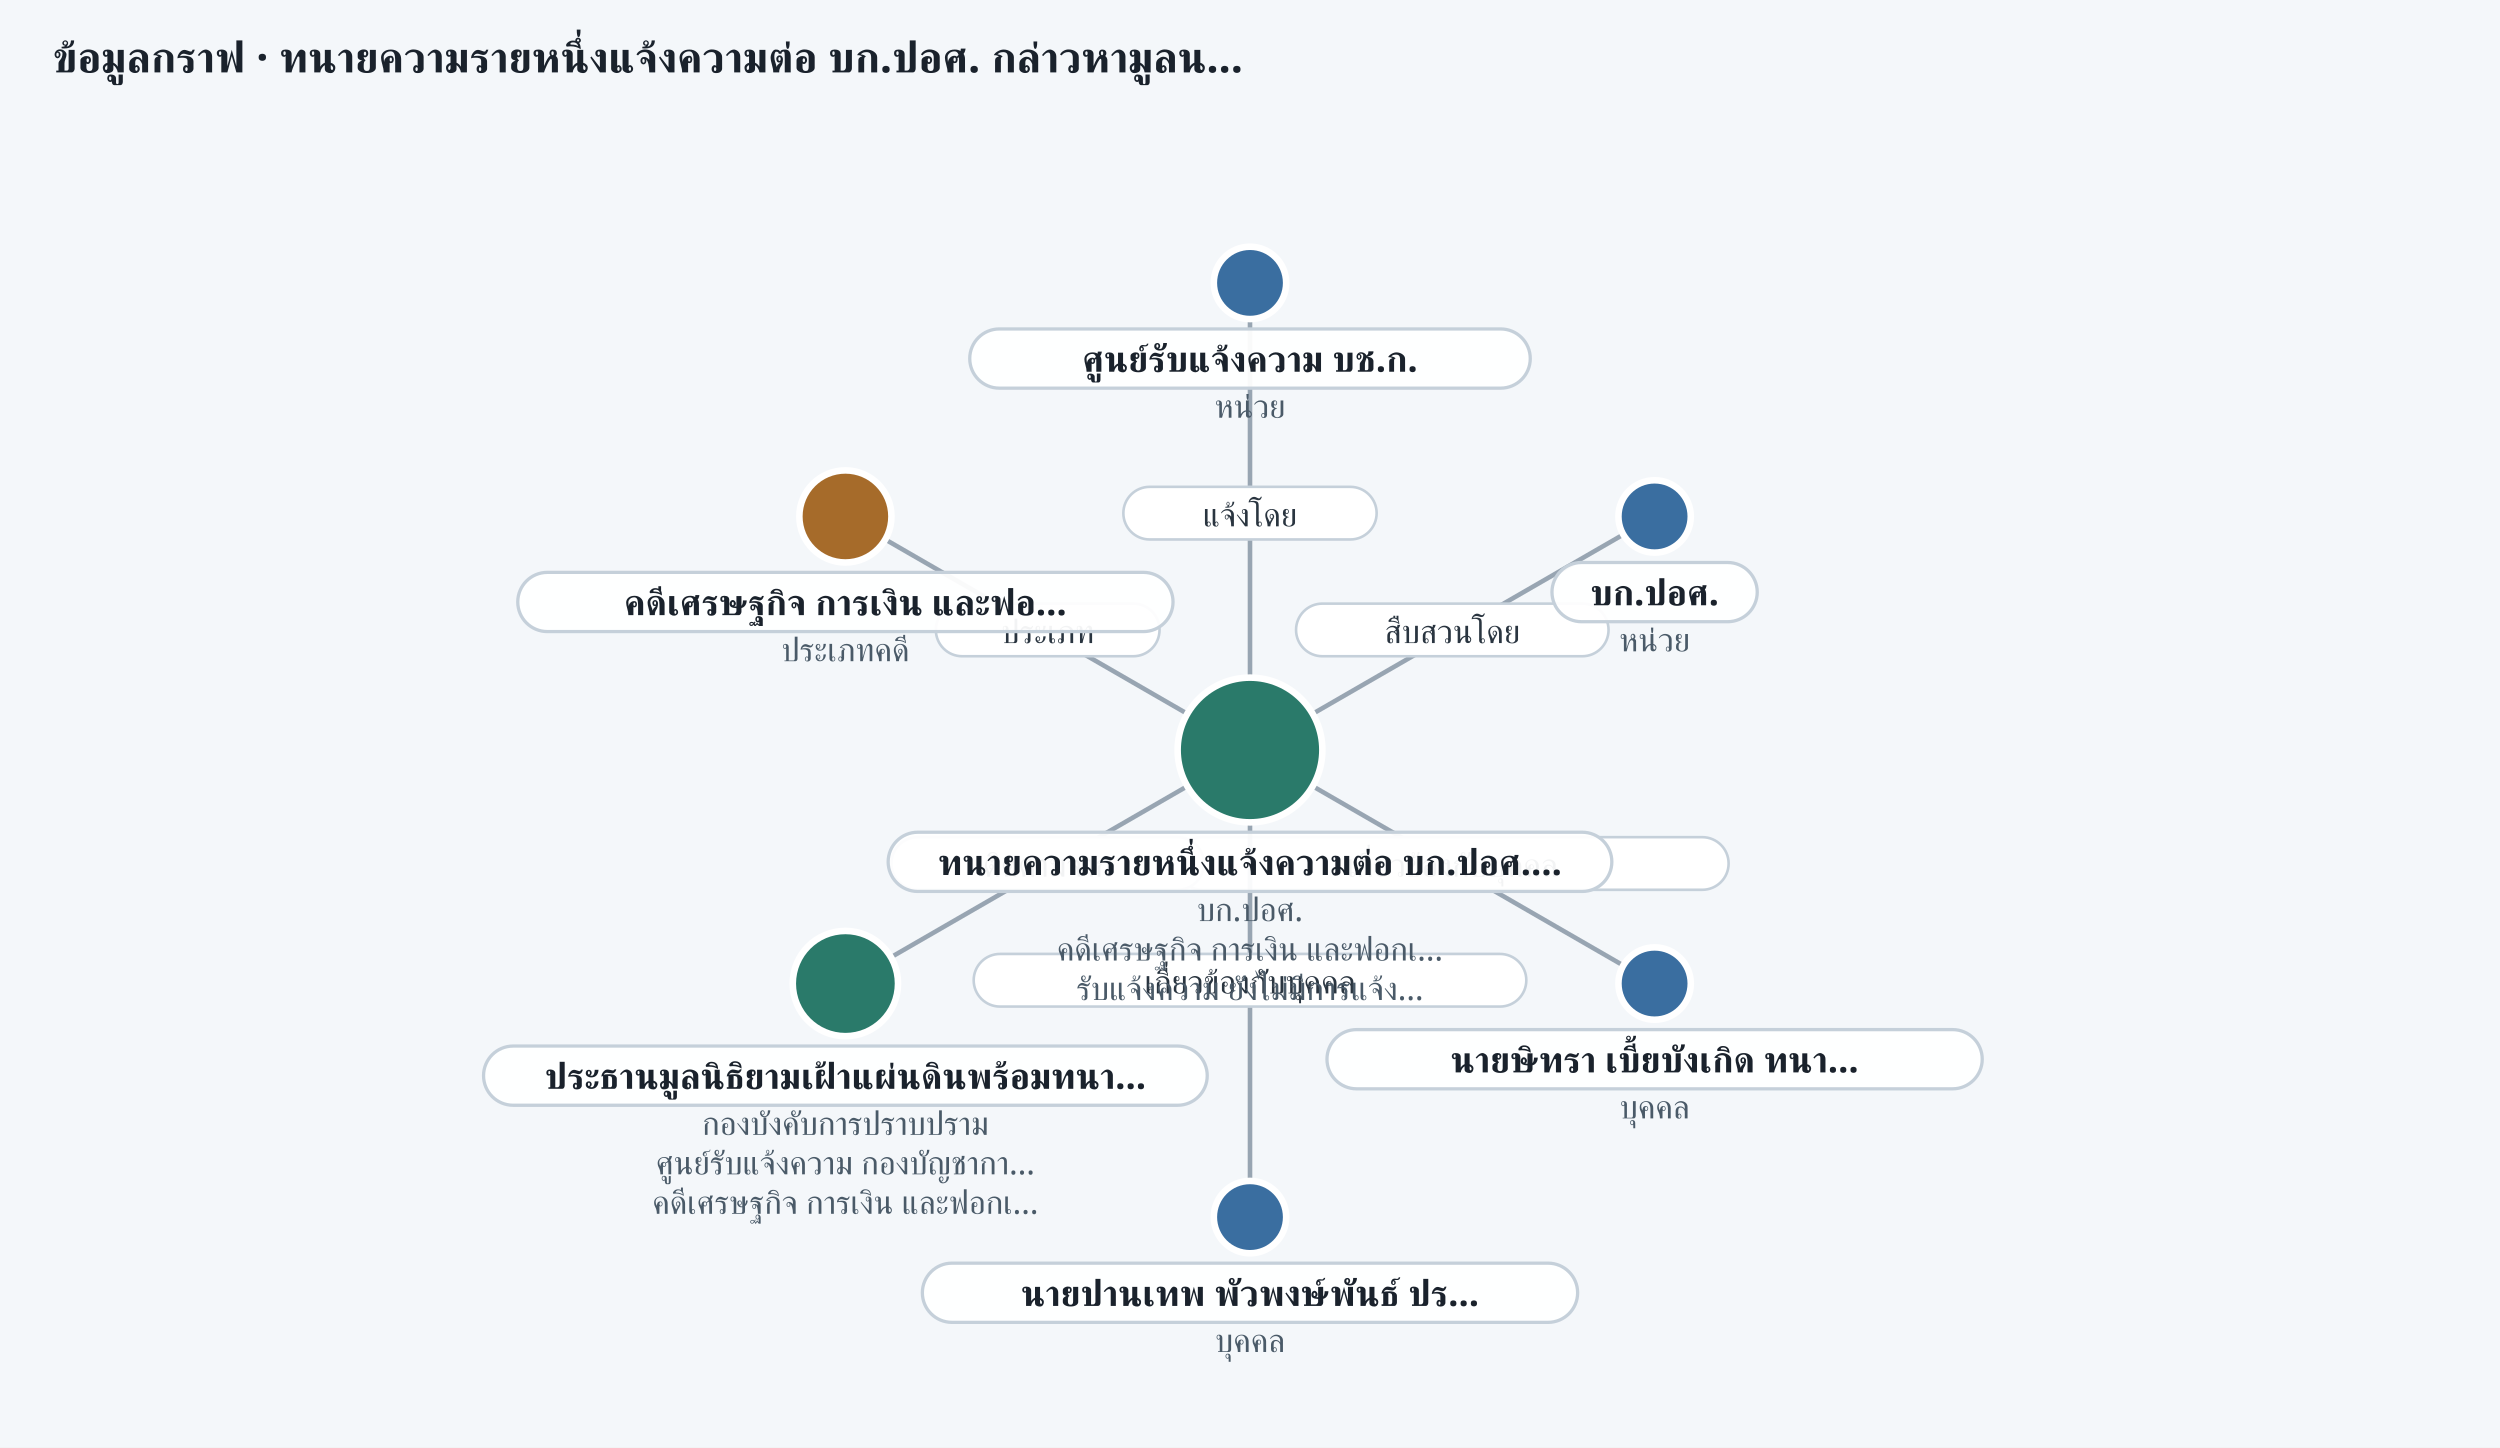
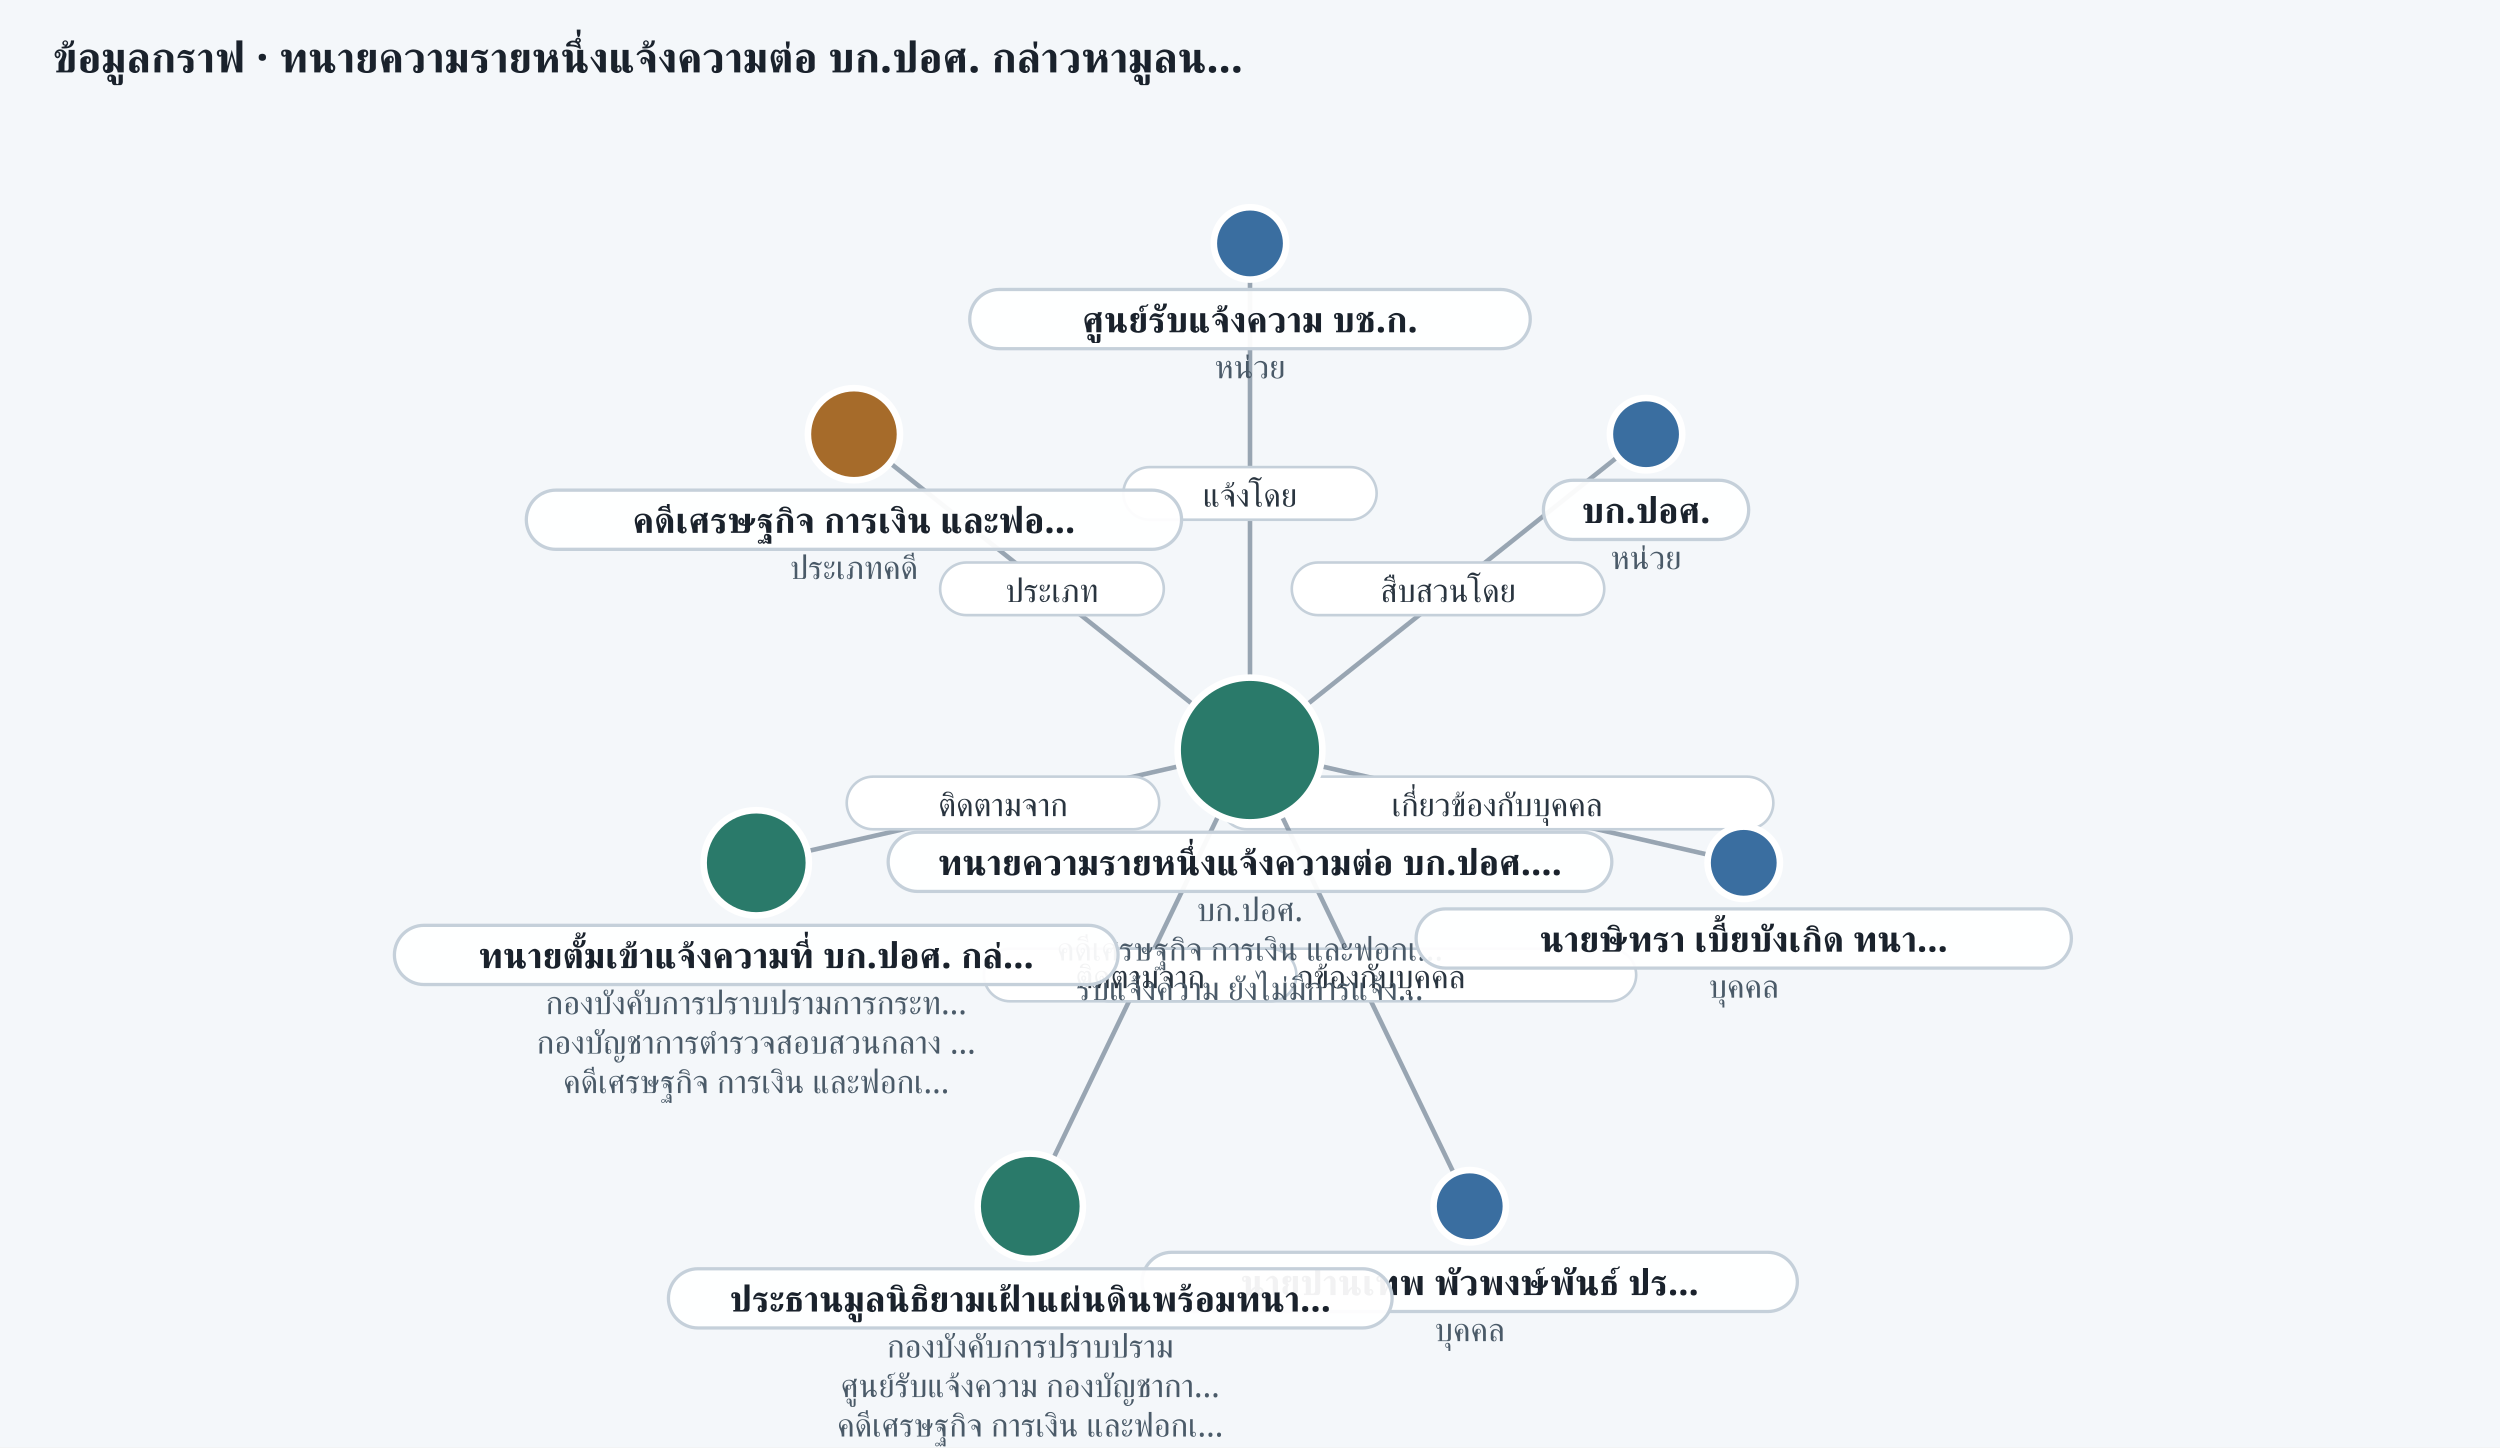
<svg xmlns="http://www.w3.org/2000/svg" width="760" height="440" viewBox="0 0 760 440" role="img" aria-label="ego graph 20261111-econ-03">
  <rect width="100%" height="100%" fill="#f4f7fa" />
  <text x="16" y="22" font-size="13" font-weight="700" fill="#1a222c" font-family="Sarabun, Anuphan, sans-serif">ข้อมูลกราฟ · ทนายความรายหนึ่งแจ้งความต่อ บก.ปอศ. กล่าวหามูลน…</text>
-   <line x1="380.0" y1="228.0" x2="380.0" y2="86.0" stroke="#7a8a9a" stroke-width="1.4" opacity="0.75" />
-   <rect x="341.5" y="148.0" width="77.0" height="16" rx="8" fill="#fff" stroke="#c5d0da" stroke-width="0.8" />
-   <text x="380.0" y="160.0" text-anchor="middle" font-size="10" fill="#2a3540" font-family="Sarabun, Anuphan, sans-serif">แจ้งโดย</text>
-   <line x1="380.0" y1="228.0" x2="503.0" y2="157.0" stroke="#7a8a9a" stroke-width="1.4" opacity="0.75" />
-   <rect x="394.0" y="183.5" width="95.0" height="16" rx="8" fill="#fff" stroke="#c5d0da" stroke-width="0.8" />
-   <text x="441.5" y="195.5" text-anchor="middle" font-size="10" fill="#2a3540" font-family="Sarabun, Anuphan, sans-serif">สืบสวนโดย</text>
-   <line x1="380.0" y1="228.0" x2="503.0" y2="299.0" stroke="#7a8a9a" stroke-width="1.4" opacity="0.75" />
-   <rect x="357.5" y="254.5" width="168.0" height="16" rx="8" fill="#fff" stroke="#c5d0da" stroke-width="0.8" />
-   <text x="441.5" y="266.5" text-anchor="middle" font-size="10" fill="#2a3540" font-family="Sarabun, Anuphan, sans-serif">เกี่ยวข้องกับบุคคล</text>
-   <line x1="380.0" y1="228.0" x2="380.0" y2="370.0" stroke="#7a8a9a" stroke-width="1.4" opacity="0.75" />
-   <rect x="296.0" y="290.0" width="168.0" height="16" rx="8" fill="#fff" stroke="#c5d0da" stroke-width="0.8" />
-   <text x="380.0" y="302.0" text-anchor="middle" font-size="10" fill="#2a3540" font-family="Sarabun, Anuphan, sans-serif">เกี่ยวข้องกับบุคคล</text>
-   <line x1="257.0" y1="299.0" x2="380.0" y2="228.0" stroke="#7a8a9a" stroke-width="1.4" opacity="0.75" />
-   <rect x="271.0" y="254.5" width="95.0" height="16" rx="8" fill="#fff" stroke="#c5d0da" stroke-width="0.8" />
-   <text x="318.5" y="266.5" text-anchor="middle" font-size="10" fill="#2a3540" font-family="Sarabun, Anuphan, sans-serif">ติดตามจาก</text>
-   <line x1="380.0" y1="228.0" x2="257.0" y2="157.0" stroke="#7a8a9a" stroke-width="1.4" opacity="0.75" />
-   <rect x="284.5" y="183.5" width="68.0" height="16" rx="8" fill="#fff" stroke="#c5d0da" stroke-width="0.8" />
-   <text x="318.5" y="195.5" text-anchor="middle" font-size="10" fill="#2a3540" font-family="Sarabun, Anuphan, sans-serif">ประเภท</text>
+   <line x1="380.0" y1="228.0" x2="380.0" y2="74.0" stroke="#7a8a9a" stroke-width="1.4" opacity="0.75" />
+   <rect x="341.5" y="142.0" width="77.0" height="16" rx="8" fill="#fff" stroke="#c5d0da" stroke-width="0.8" />
+   <text x="380.0" y="154.0" text-anchor="middle" font-size="10" fill="#2a3540" font-family="Sarabun, Anuphan, sans-serif">แจ้งโดย</text>
+   <line x1="380.0" y1="228.0" x2="500.4" y2="132.0" stroke="#7a8a9a" stroke-width="1.4" opacity="0.75" />
+   <rect x="392.7" y="171.0" width="95.0" height="16" rx="8" fill="#fff" stroke="#c5d0da" stroke-width="0.8" />
+   <text x="440.2" y="183.0" text-anchor="middle" font-size="10" fill="#2a3540" font-family="Sarabun, Anuphan, sans-serif">สืบสวนโดย</text>
+   <line x1="380.0" y1="228.0" x2="530.1" y2="262.3" stroke="#7a8a9a" stroke-width="1.4" opacity="0.75" />
+   <rect x="371.1" y="236.1" width="168.0" height="16" rx="8" fill="#fff" stroke="#c5d0da" stroke-width="0.8" />
+   <text x="455.1" y="248.1" text-anchor="middle" font-size="10" fill="#2a3540" font-family="Sarabun, Anuphan, sans-serif">เกี่ยวข้องกับบุคคล</text>
+   <line x1="380.0" y1="228.0" x2="446.8" y2="366.7" stroke="#7a8a9a" stroke-width="1.4" opacity="0.75" />
+   <rect x="329.4" y="288.4" width="168.0" height="16" rx="8" fill="#fff" stroke="#c5d0da" stroke-width="0.8" />
+   <text x="413.4" y="300.4" text-anchor="middle" font-size="10" fill="#2a3540" font-family="Sarabun, Anuphan, sans-serif">เกี่ยวข้องกับบุคคล</text>
+   <line x1="313.2" y1="366.7" x2="380.0" y2="228.0" stroke="#7a8a9a" stroke-width="1.4" opacity="0.75" />
+   <rect x="299.1" y="288.4" width="95.0" height="16" rx="8" fill="#fff" stroke="#c5d0da" stroke-width="0.8" />
+   <text x="346.6" y="300.4" text-anchor="middle" font-size="10" fill="#2a3540" font-family="Sarabun, Anuphan, sans-serif">ติดตามจาก</text>
+   <line x1="229.9" y1="262.3" x2="380.0" y2="228.0" stroke="#7a8a9a" stroke-width="1.4" opacity="0.75" />
+   <rect x="257.4" y="236.1" width="95.0" height="16" rx="8" fill="#fff" stroke="#c5d0da" stroke-width="0.8" />
+   <text x="304.9" y="248.1" text-anchor="middle" font-size="10" fill="#2a3540" font-family="Sarabun, Anuphan, sans-serif">ติดตามจาก</text>
+   <line x1="380.0" y1="228.0" x2="259.6" y2="132.0" stroke="#7a8a9a" stroke-width="1.4" opacity="0.75" />
+   <rect x="285.8" y="171.0" width="68.0" height="16" rx="8" fill="#fff" stroke="#c5d0da" stroke-width="0.8" />
+   <text x="319.8" y="183.0" text-anchor="middle" font-size="10" fill="#2a3540" font-family="Sarabun, Anuphan, sans-serif">ประเภท</text>
  <circle cx="380.0" cy="228.0" r="22" fill="#2a7a6a" stroke="#fff" stroke-width="2" />
  <rect x="270.0" y="253.0" width="220.0" height="18" rx="9" fill="rgba(255,255,255,0.94)" stroke="#c5d0da" />
  <text x="380.0" y="266.0" text-anchor="middle" font-size="11" font-weight="600" fill="#1a222c" font-family="Sarabun, Anuphan, sans-serif">ทนายความรายหนึ่งแจ้งความต่อ บก.ปอศ.…</text>
  <text x="380.0" y="280.0" text-anchor="middle" font-size="10" fill="#4a5a68" font-family="Sarabun, Anuphan, sans-serif">บก.ปอศ.</text>
  <text x="380.0" y="292.0" text-anchor="middle" font-size="10" fill="#4a5a68" font-family="Sarabun, Anuphan, sans-serif">คดีเศรษฐกิจ การเงิน และฟอกเ…</text>
  <text x="380.0" y="304.0" text-anchor="middle" font-size="10" fill="#4a5a68" font-family="Sarabun, Anuphan, sans-serif">รับแจ้งความ ยังไม่มีการแจ้ง…</text>
-   <circle cx="380.0" cy="86.0" r="11" fill="#3a6ea0" stroke="#fff" stroke-width="2" />
-   <rect x="294.8" y="100.0" width="170.4" height="18" rx="9" fill="rgba(255,255,255,0.94)" stroke="#c5d0da" />
-   <text x="380.0" y="113.0" text-anchor="middle" font-size="11" font-weight="600" fill="#1a222c" font-family="Sarabun, Anuphan, sans-serif">ศูนย์รับแจ้งความ บช.ก.</text>
-   <text x="380.0" y="127.0" text-anchor="middle" font-size="10" fill="#4a5a68" font-family="Sarabun, Anuphan, sans-serif">หน่วย</text>
-   <circle cx="503.0" cy="157.0" r="11" fill="#3a6ea0" stroke="#fff" stroke-width="2" />
-   <rect x="471.8" y="171.0" width="62.4" height="18" rx="9" fill="rgba(255,255,255,0.94)" stroke="#c5d0da" />
-   <text x="503.0" y="184.0" text-anchor="middle" font-size="11" font-weight="600" fill="#1a222c" font-family="Sarabun, Anuphan, sans-serif">บก.ปอศ.</text>
-   <text x="503.0" y="198.0" text-anchor="middle" font-size="10" fill="#4a5a68" font-family="Sarabun, Anuphan, sans-serif">หน่วย</text>
-   <circle cx="503.0" cy="299.0" r="11" fill="#3a6ea0" stroke="#fff" stroke-width="2" />
-   <rect x="403.4" y="313.0" width="199.2" height="18" rx="9" fill="rgba(255,255,255,0.94)" stroke="#c5d0da" />
-   <text x="503.0" y="326.0" text-anchor="middle" font-size="11" font-weight="600" fill="#1a222c" font-family="Sarabun, Anuphan, sans-serif">นายษิทรา เบี้ยบังเกิด ทนา…</text>
-   <text x="503.0" y="340.0" text-anchor="middle" font-size="10" fill="#4a5a68" font-family="Sarabun, Anuphan, sans-serif">บุคคล</text>
-   <circle cx="380.0" cy="370.0" r="11" fill="#3a6ea0" stroke="#fff" stroke-width="2" />
-   <rect x="280.4" y="384.0" width="199.2" height="18" rx="9" fill="rgba(255,255,255,0.94)" stroke="#c5d0da" />
-   <text x="380.0" y="397.0" text-anchor="middle" font-size="11" font-weight="600" fill="#1a222c" font-family="Sarabun, Anuphan, sans-serif">นายปานเทพ พัวพงษ์พันธ์ ปร…</text>
-   <text x="380.0" y="411.0" text-anchor="middle" font-size="10" fill="#4a5a68" font-family="Sarabun, Anuphan, sans-serif">บุคคล</text>
-   <circle cx="257.0" cy="299.0" r="16" fill="#2a7a6a" stroke="#fff" stroke-width="2" />
-   <rect x="147.0" y="318.0" width="220.0" height="18" rx="9" fill="rgba(255,255,255,0.94)" stroke="#c5d0da" />
-   <text x="257.0" y="331.0" text-anchor="middle" font-size="11" font-weight="600" fill="#1a222c" font-family="Sarabun, Anuphan, sans-serif">ประธานมูลนิธิยามเฝ้าแผ่นดินพร้อมทนา…</text>
-   <text x="257.0" y="345.0" text-anchor="middle" font-size="10" fill="#4a5a68" font-family="Sarabun, Anuphan, sans-serif">กองบังคับการปราบปราม</text>
-   <text x="257.0" y="357.0" text-anchor="middle" font-size="10" fill="#4a5a68" font-family="Sarabun, Anuphan, sans-serif">ศูนย์รับแจ้งความ กองบัญชากา…</text>
-   <text x="257.0" y="369.0" text-anchor="middle" font-size="10" fill="#4a5a68" font-family="Sarabun, Anuphan, sans-serif">คดีเศรษฐกิจ การเงิน และฟอกเ…</text>
-   <circle cx="257.0" cy="157.0" r="14" fill="#a66b2a" stroke="#fff" stroke-width="2" />
-   <rect x="157.4" y="174.0" width="199.2" height="18" rx="9" fill="rgba(255,255,255,0.94)" stroke="#c5d0da" />
-   <text x="257.0" y="187.0" text-anchor="middle" font-size="11" font-weight="600" fill="#1a222c" font-family="Sarabun, Anuphan, sans-serif">คดีเศรษฐกิจ การเงิน และฟอ…</text>
-   <text x="257.0" y="201.0" text-anchor="middle" font-size="10" fill="#4a5a68" font-family="Sarabun, Anuphan, sans-serif">ประเภทคดี</text>
+   <circle cx="380.0" cy="74.0" r="11" fill="#3a6ea0" stroke="#fff" stroke-width="2" />
+   <rect x="294.8" y="88.0" width="170.4" height="18" rx="9" fill="rgba(255,255,255,0.94)" stroke="#c5d0da" />
+   <text x="380.0" y="101.0" text-anchor="middle" font-size="11" font-weight="600" fill="#1a222c" font-family="Sarabun, Anuphan, sans-serif">ศูนย์รับแจ้งความ บช.ก.</text>
+   <text x="380.0" y="115.0" text-anchor="middle" font-size="10" fill="#4a5a68" font-family="Sarabun, Anuphan, sans-serif">หน่วย</text>
+   <circle cx="500.4" cy="132.0" r="11" fill="#3a6ea0" stroke="#fff" stroke-width="2" />
+   <rect x="469.2" y="146.0" width="62.4" height="18" rx="9" fill="rgba(255,255,255,0.94)" stroke="#c5d0da" />
+   <text x="500.4" y="159.0" text-anchor="middle" font-size="11" font-weight="600" fill="#1a222c" font-family="Sarabun, Anuphan, sans-serif">บก.ปอศ.</text>
+   <text x="500.4" y="173.0" text-anchor="middle" font-size="10" fill="#4a5a68" font-family="Sarabun, Anuphan, sans-serif">หน่วย</text>
+   <circle cx="530.1" cy="262.3" r="11" fill="#3a6ea0" stroke="#fff" stroke-width="2" />
+   <rect x="430.5" y="276.3" width="199.2" height="18" rx="9" fill="rgba(255,255,255,0.94)" stroke="#c5d0da" />
+   <text x="530.1" y="289.3" text-anchor="middle" font-size="11" font-weight="600" fill="#1a222c" font-family="Sarabun, Anuphan, sans-serif">นายษิทรา เบี้ยบังเกิด ทนา…</text>
+   <text x="530.1" y="303.3" text-anchor="middle" font-size="10" fill="#4a5a68" font-family="Sarabun, Anuphan, sans-serif">บุคคล</text>
+   <circle cx="446.8" cy="366.7" r="11" fill="#3a6ea0" stroke="#fff" stroke-width="2" />
+   <rect x="347.2" y="380.7" width="199.2" height="18" rx="9" fill="rgba(255,255,255,0.94)" stroke="#c5d0da" />
+   <text x="446.8" y="393.7" text-anchor="middle" font-size="11" font-weight="600" fill="#1a222c" font-family="Sarabun, Anuphan, sans-serif">นายปานเทพ พัวพงษ์พันธ์ ปร…</text>
+   <text x="446.8" y="407.7" text-anchor="middle" font-size="10" fill="#4a5a68" font-family="Sarabun, Anuphan, sans-serif">บุคคล</text>
+   <circle cx="313.2" cy="366.7" r="16" fill="#2a7a6a" stroke="#fff" stroke-width="2" />
+   <rect x="203.2" y="385.7" width="220.0" height="18" rx="9" fill="rgba(255,255,255,0.94)" stroke="#c5d0da" />
+   <text x="313.2" y="398.7" text-anchor="middle" font-size="11" font-weight="600" fill="#1a222c" font-family="Sarabun, Anuphan, sans-serif">ประธานมูลนิธิยามเฝ้าแผ่นดินพร้อมทนา…</text>
+   <text x="313.2" y="412.7" text-anchor="middle" font-size="10" fill="#4a5a68" font-family="Sarabun, Anuphan, sans-serif">กองบังคับการปราบปราม</text>
+   <text x="313.2" y="424.7" text-anchor="middle" font-size="10" fill="#4a5a68" font-family="Sarabun, Anuphan, sans-serif">ศูนย์รับแจ้งความ กองบัญชากา…</text>
+   <text x="313.2" y="436.7" text-anchor="middle" font-size="10" fill="#4a5a68" font-family="Sarabun, Anuphan, sans-serif">คดีเศรษฐกิจ การเงิน และฟอกเ…</text>
+   <circle cx="229.9" cy="262.3" r="16" fill="#2a7a6a" stroke="#fff" stroke-width="2" />
+   <rect x="119.9" y="281.3" width="220.0" height="18" rx="9" fill="rgba(255,255,255,0.94)" stroke="#c5d0da" />
+   <text x="229.9" y="294.3" text-anchor="middle" font-size="11" font-weight="600" fill="#1a222c" font-family="Sarabun, Anuphan, sans-serif">ทนายตั้มเข้าแจ้งความที่ บก.ปอศ. กล่…</text>
+   <text x="229.9" y="308.3" text-anchor="middle" font-size="10" fill="#4a5a68" font-family="Sarabun, Anuphan, sans-serif">กองบังคับการปราบปรามการกระท…</text>
+   <text x="229.9" y="320.3" text-anchor="middle" font-size="10" fill="#4a5a68" font-family="Sarabun, Anuphan, sans-serif">กองบัญชาการตำรวจสอบสวนกลาง …</text>
+   <text x="229.9" y="332.3" text-anchor="middle" font-size="10" fill="#4a5a68" font-family="Sarabun, Anuphan, sans-serif">คดีเศรษฐกิจ การเงิน และฟอกเ…</text>
+   <circle cx="259.6" cy="132.0" r="14" fill="#a66b2a" stroke="#fff" stroke-width="2" />
+   <rect x="160.0" y="149.0" width="199.2" height="18" rx="9" fill="rgba(255,255,255,0.94)" stroke="#c5d0da" />
+   <text x="259.6" y="162.0" text-anchor="middle" font-size="11" font-weight="600" fill="#1a222c" font-family="Sarabun, Anuphan, sans-serif">คดีเศรษฐกิจ การเงิน และฟอ…</text>
+   <text x="259.6" y="176.0" text-anchor="middle" font-size="10" fill="#4a5a68" font-family="Sarabun, Anuphan, sans-serif">ประเภทคดี</text>
</svg>
